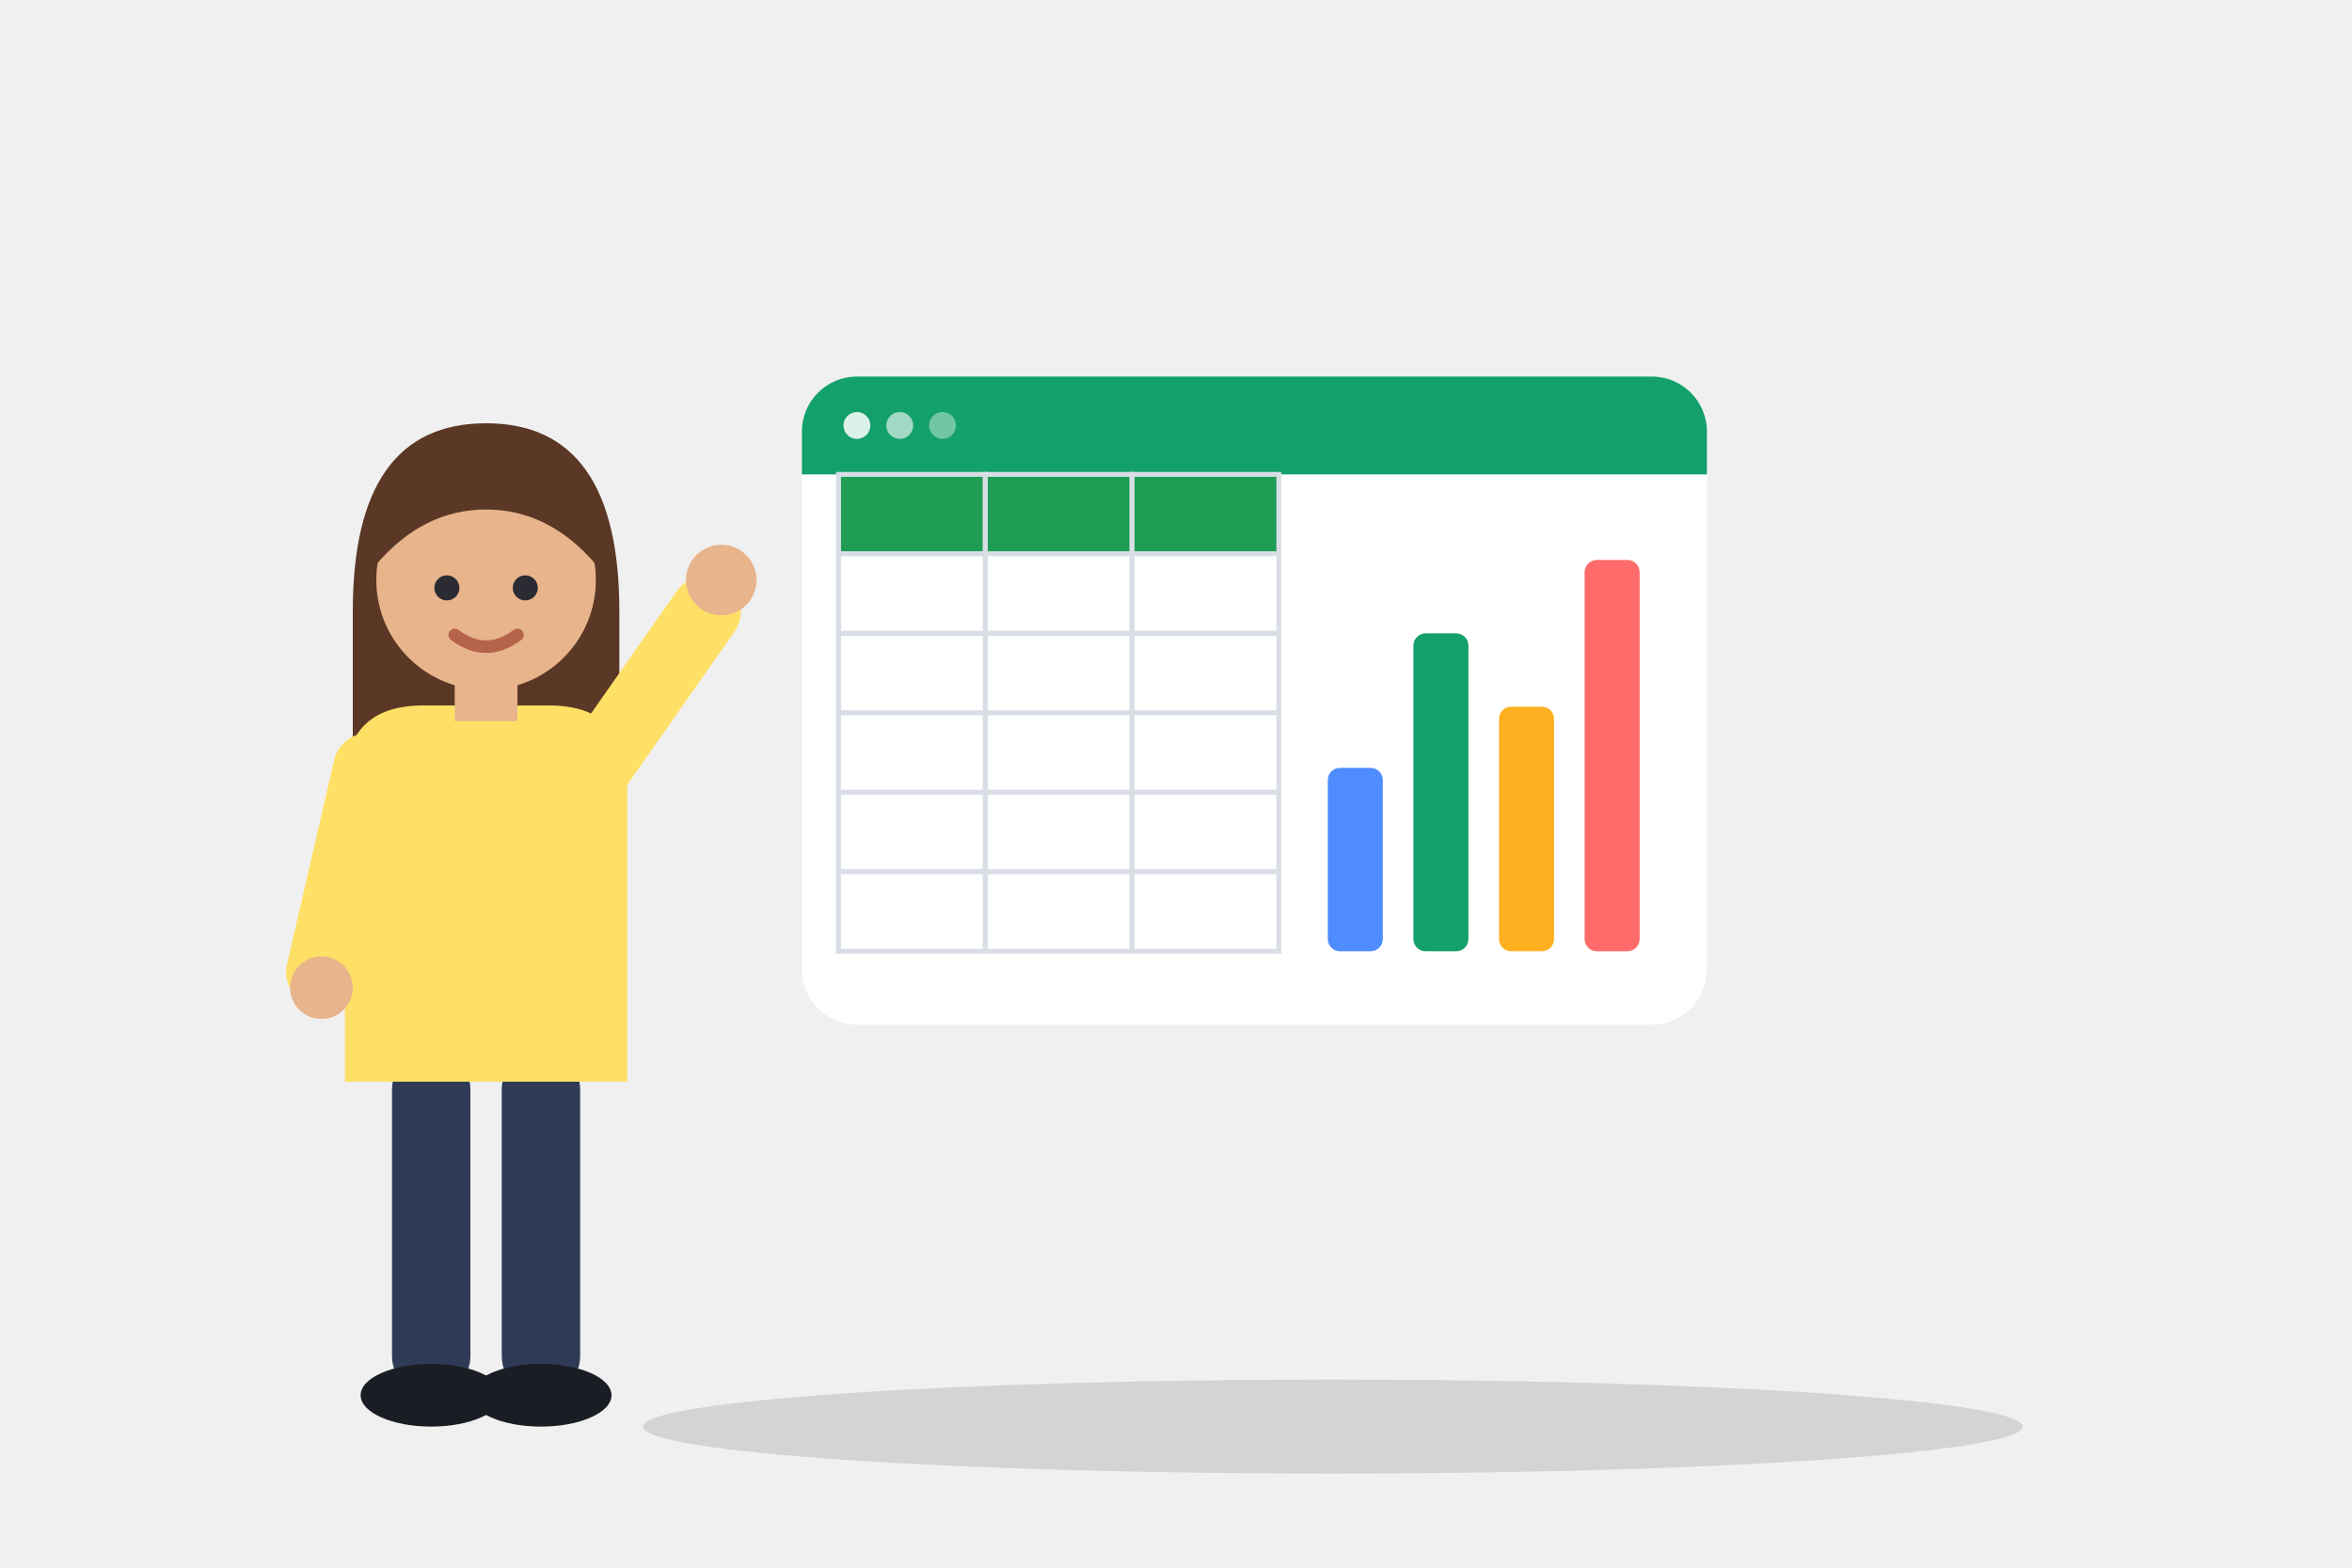
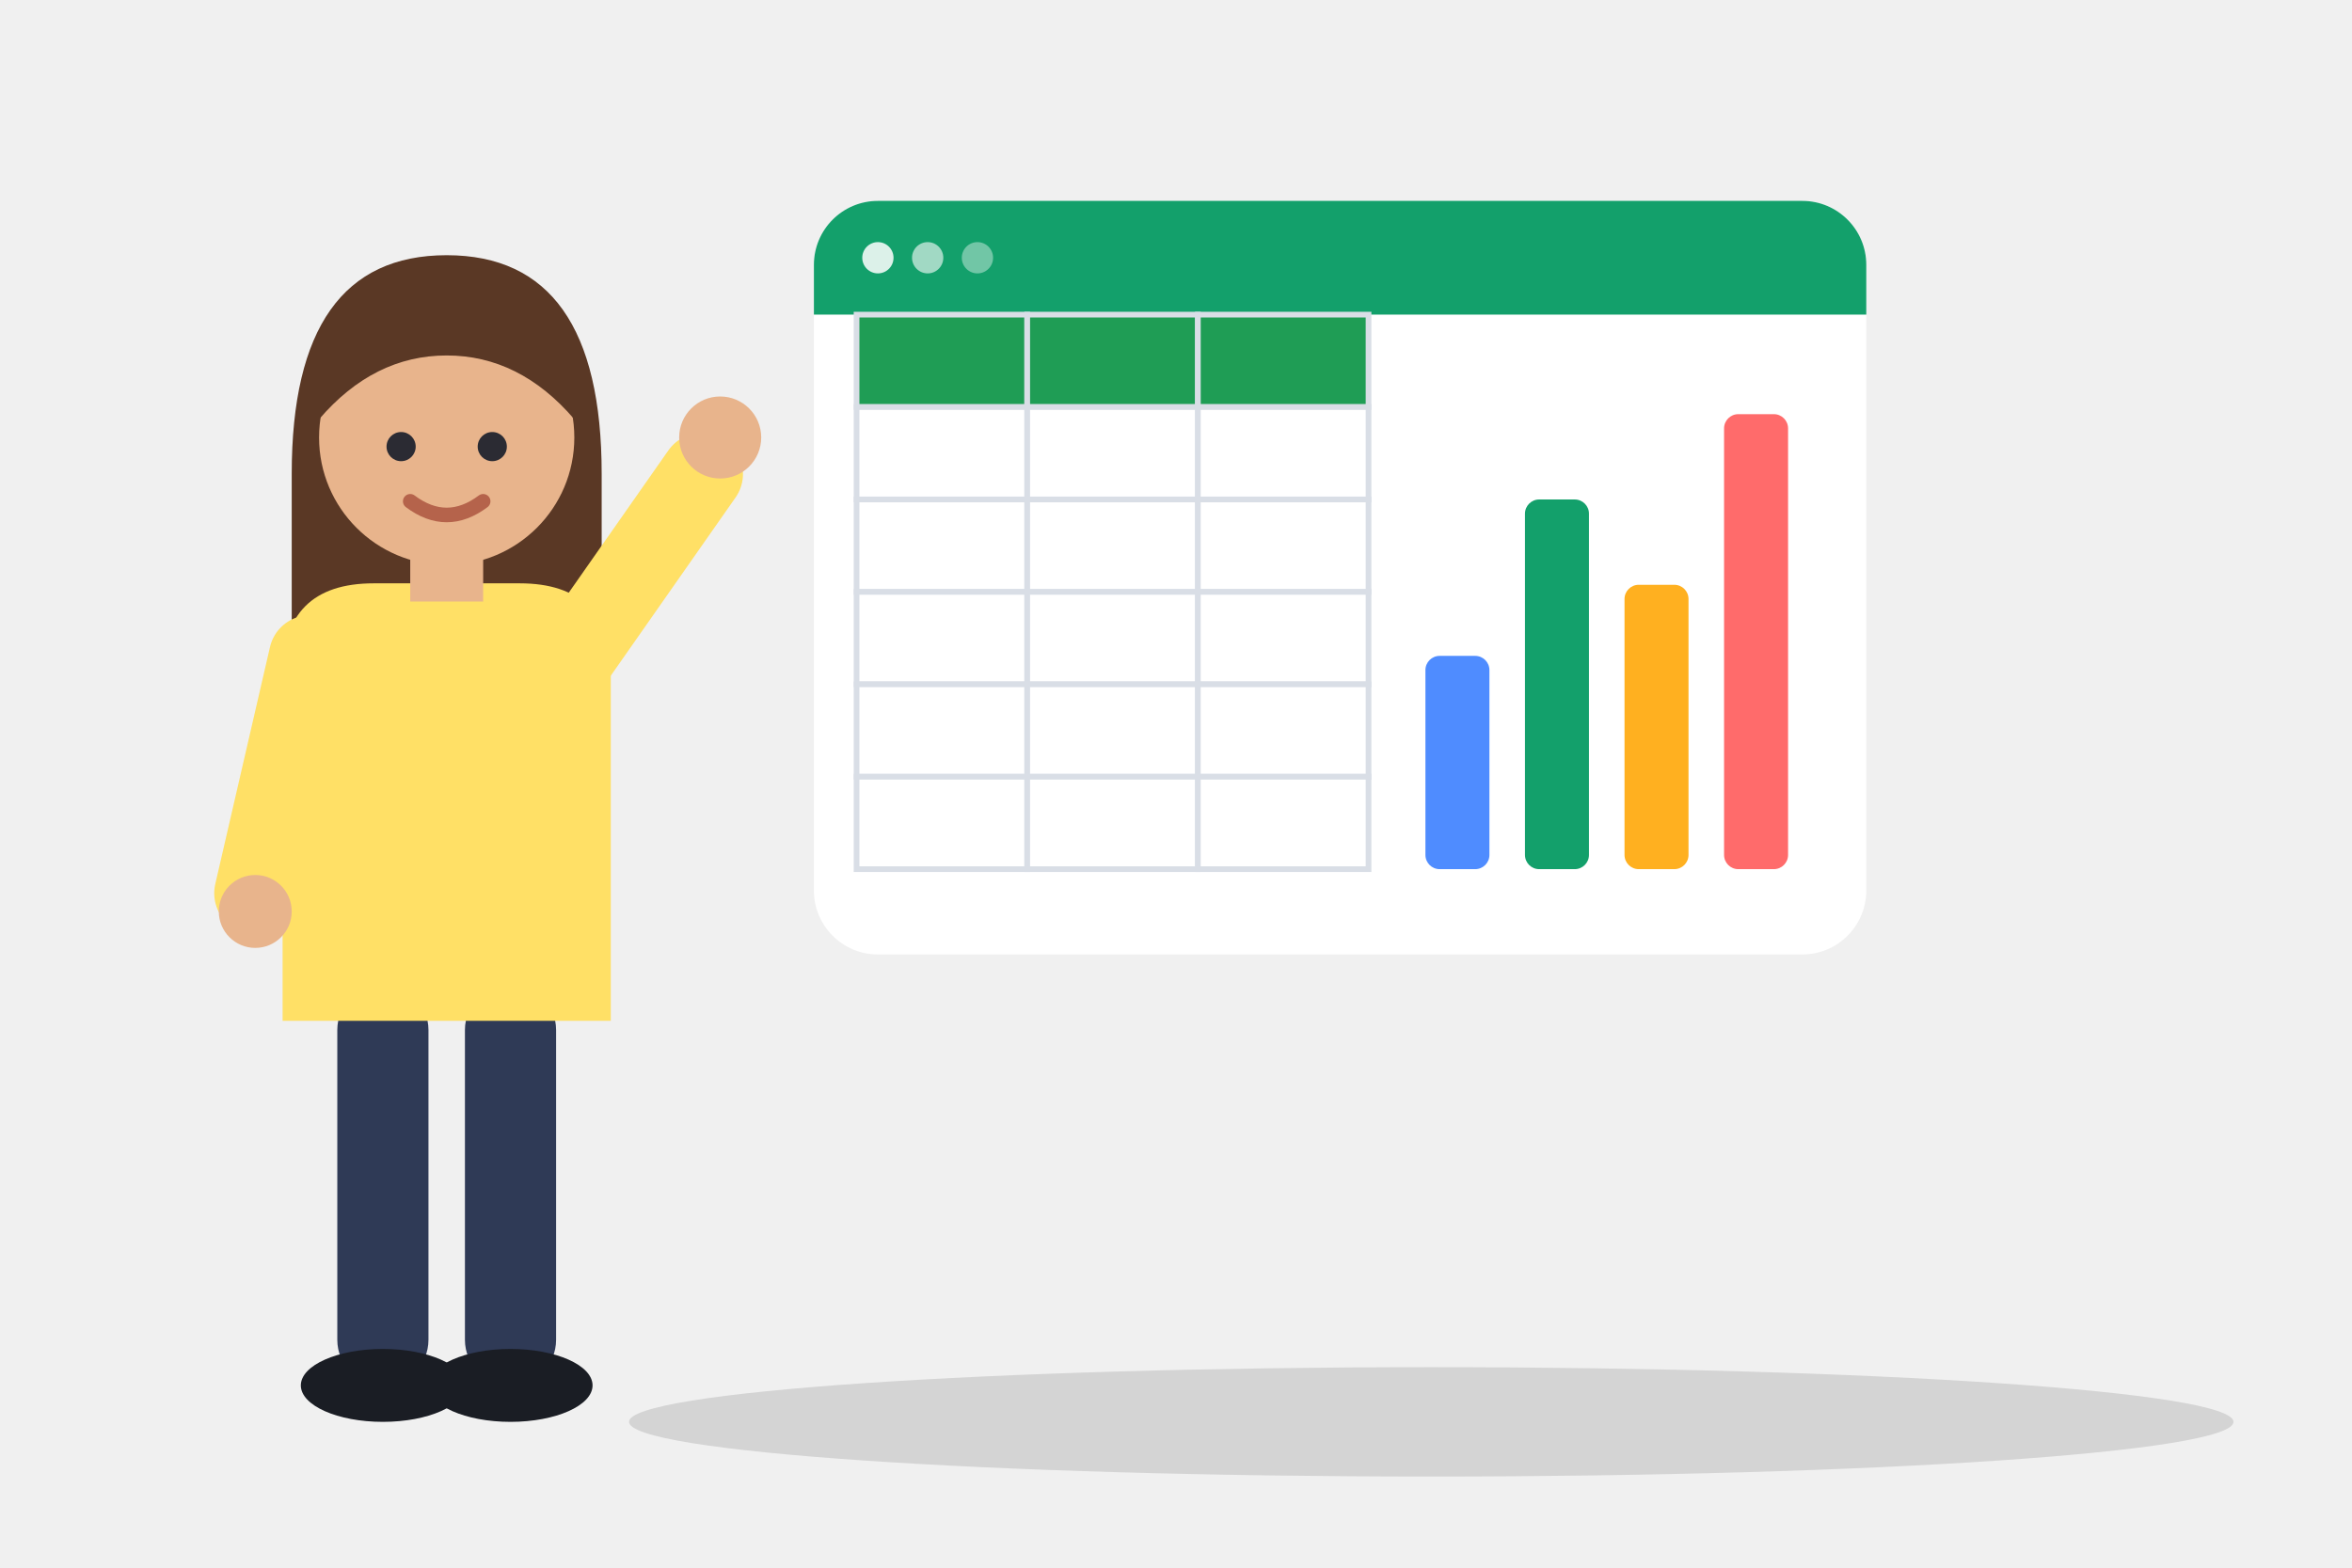
- <svg xmlns="http://www.w3.org/2000/svg" viewBox="0 0 300 200" width="300" height="200">
+ <svg xmlns="http://www.w3.org/2000/svg" viewBox="18 26 248 172" width="300" height="200">
  <ellipse cx="170" cy="182" rx="88" ry="6" fill="#000" opacity=".12" />
  <g transform="translate(82 34) scale(.78)">
    <g>
      <rect x="26" y="18" width="148" height="106" rx="9" fill="#fff" />
      <path d="M26 27a9 9 0 0 1 9-9h130a9 9 0 0 1 9 9v7H26z" fill="#13A06B" />
      <circle cx="35" cy="26" r="2.2" fill="#fff" opacity=".85" />
      <circle cx="42" cy="26" r="2.2" fill="#fff" opacity=".6" />
      <circle cx="49" cy="26" r="2.2" fill="#fff" opacity=".4" />
      <rect x="32" y="34" width="24" height="13" fill="#1F9D55" stroke="#D9DEE6" stroke-width=".8" />
      <rect x="56" y="34" width="24" height="13" fill="#1F9D55" stroke="#D9DEE6" stroke-width=".8" />
      <rect x="80" y="34" width="24" height="13" fill="#1F9D55" stroke="#D9DEE6" stroke-width=".8" />
      <rect x="32" y="47" width="24" height="13" fill="#fff" stroke="#D9DEE6" stroke-width=".8" />
      <rect x="56" y="47" width="24" height="13" fill="#fff" stroke="#D9DEE6" stroke-width=".8" />
      <rect x="80" y="47" width="24" height="13" fill="#fff" stroke="#D9DEE6" stroke-width=".8" />
      <rect x="32" y="60" width="24" height="13" fill="#fff" stroke="#D9DEE6" stroke-width=".8" />
      <rect x="56" y="60" width="24" height="13" fill="#fff" stroke="#D9DEE6" stroke-width=".8" />
      <rect x="80" y="60" width="24" height="13" fill="#fff" stroke="#D9DEE6" stroke-width=".8" />
      <rect x="32" y="73" width="24" height="13" fill="#fff" stroke="#D9DEE6" stroke-width=".8" />
      <rect x="56" y="73" width="24" height="13" fill="#fff" stroke="#D9DEE6" stroke-width=".8" />
      <rect x="80" y="73" width="24" height="13" fill="#fff" stroke="#D9DEE6" stroke-width=".8" />
      <rect x="32" y="86" width="24" height="13" fill="#fff" stroke="#D9DEE6" stroke-width=".8" />
      <rect x="56" y="86" width="24" height="13" fill="#fff" stroke="#D9DEE6" stroke-width=".8" />
      <rect x="80" y="86" width="24" height="13" fill="#fff" stroke="#D9DEE6" stroke-width=".8" />
      <rect x="32" y="99" width="24" height="13" fill="#fff" stroke="#D9DEE6" stroke-width=".8" />
      <rect x="56" y="99" width="24" height="13" fill="#fff" stroke="#D9DEE6" stroke-width=".8" />
      <rect x="80" y="99" width="24" height="13" fill="#fff" stroke="#D9DEE6" stroke-width=".8" />
      <rect x="112" y="82" width="9" height="30" rx="2" fill="#4F8CFF" />
      <rect x="126" y="60" width="9" height="52" rx="2" fill="#13A06B" />
      <rect x="140" y="72" width="9" height="40" rx="2" fill="#FFB020" />
      <rect x="154" y="48" width="9" height="64" rx="2" fill="#FF6B6B" />
    </g>
  </g>
  <path d="M45 78q0-24 17-24t17 24v20h-34z" fill="#5A3825" />
  <rect x="50" y="134" width="10" height="44" rx="5" fill="#2F3A56" />
  <rect x="64" y="134" width="10" height="44" rx="5" fill="#2F3A56" />
  <ellipse cx="55" cy="178" rx="9" ry="4" fill="#1A1D24" />
  <ellipse cx="69" cy="178" rx="9" ry="4" fill="#1A1D24" />
  <path d="M44 100q0-10 10-10h16q10 0 10 10v38h-36z" fill="#FFE066" />
  <rect x="58" y="84" width="8" height="8" fill="#E8B48C" />
  <circle cx="62" cy="74" r="14" fill="#E8B48C" />
  <path d="M48 72q0-16 14-16t14 16q-6-7-14-7t-14 7z" fill="#5A3825" />
  <circle cx="57" cy="75" r="1.6" fill="#2B2B33" />
  <circle cx="67" cy="75" r="1.6" fill="#2B2B33" />
  <path d="M58 81q4 3 8 0" fill="none" stroke="#B5634B" stroke-width="1.6" stroke-linecap="round" />
  <path d="M76 98l14-20" stroke="#FFE066" stroke-width="9" stroke-linecap="round" />
  <circle cx="92" cy="74" r="4.5" fill="#E8B48C" />
  <path d="M47 98l-6 26" stroke="#FFE066" stroke-width="9" stroke-linecap="round" />
  <circle cx="41" cy="126" r="4" fill="#E8B48C" />
</svg>
